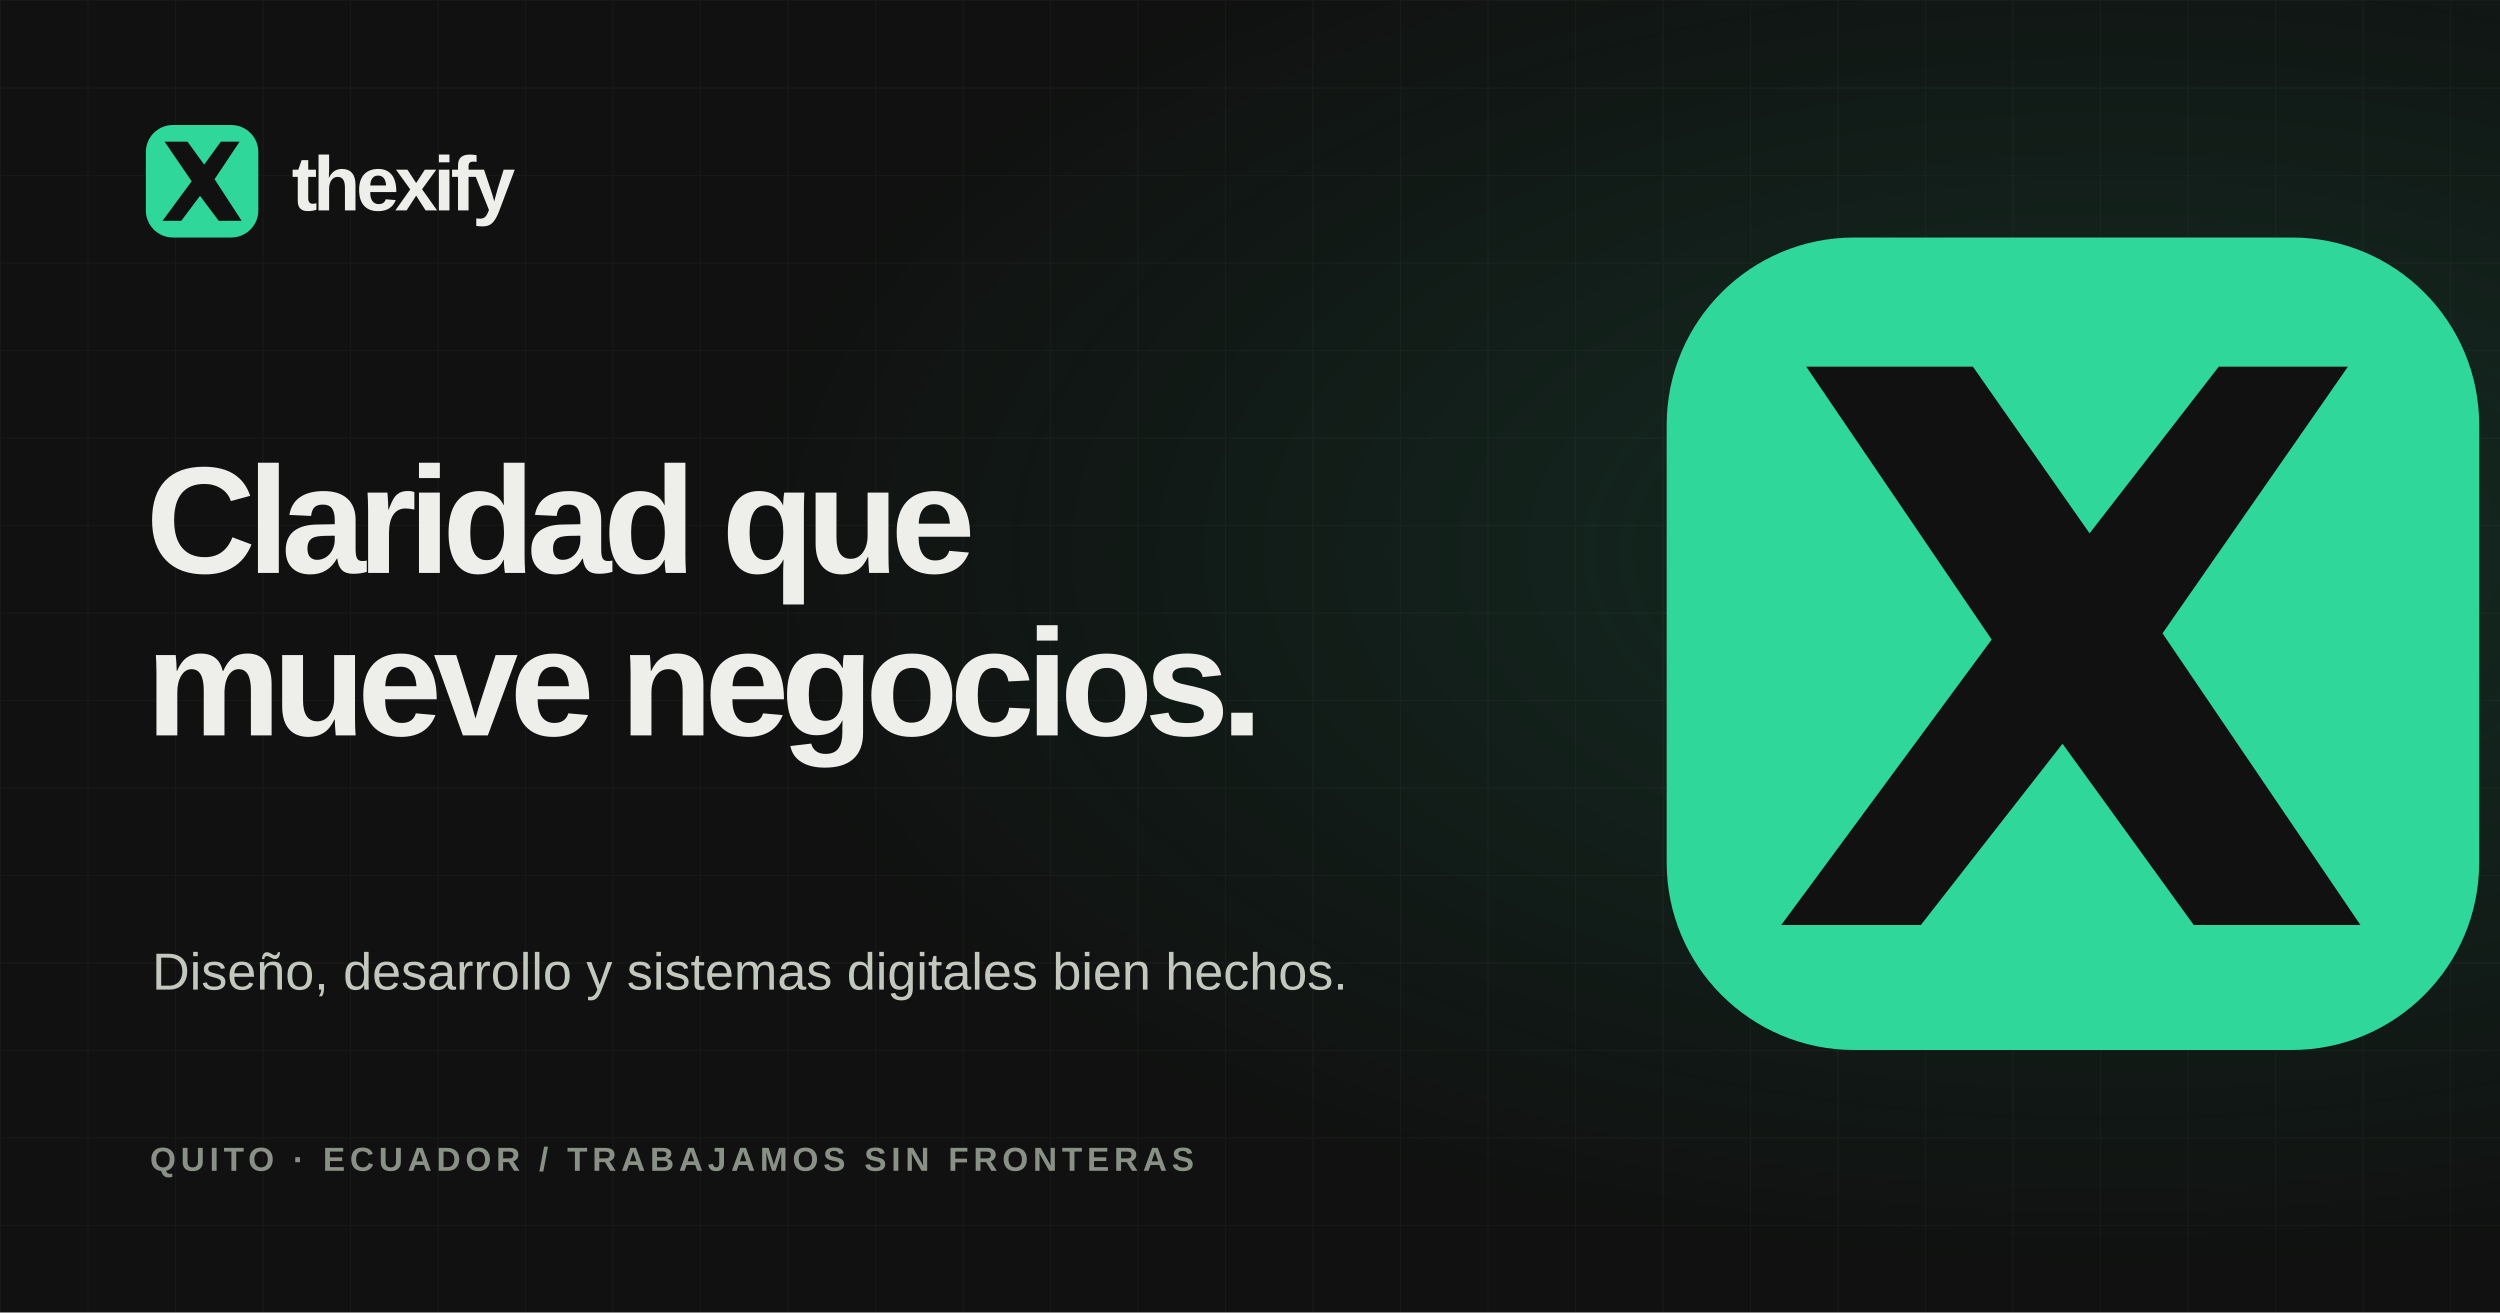
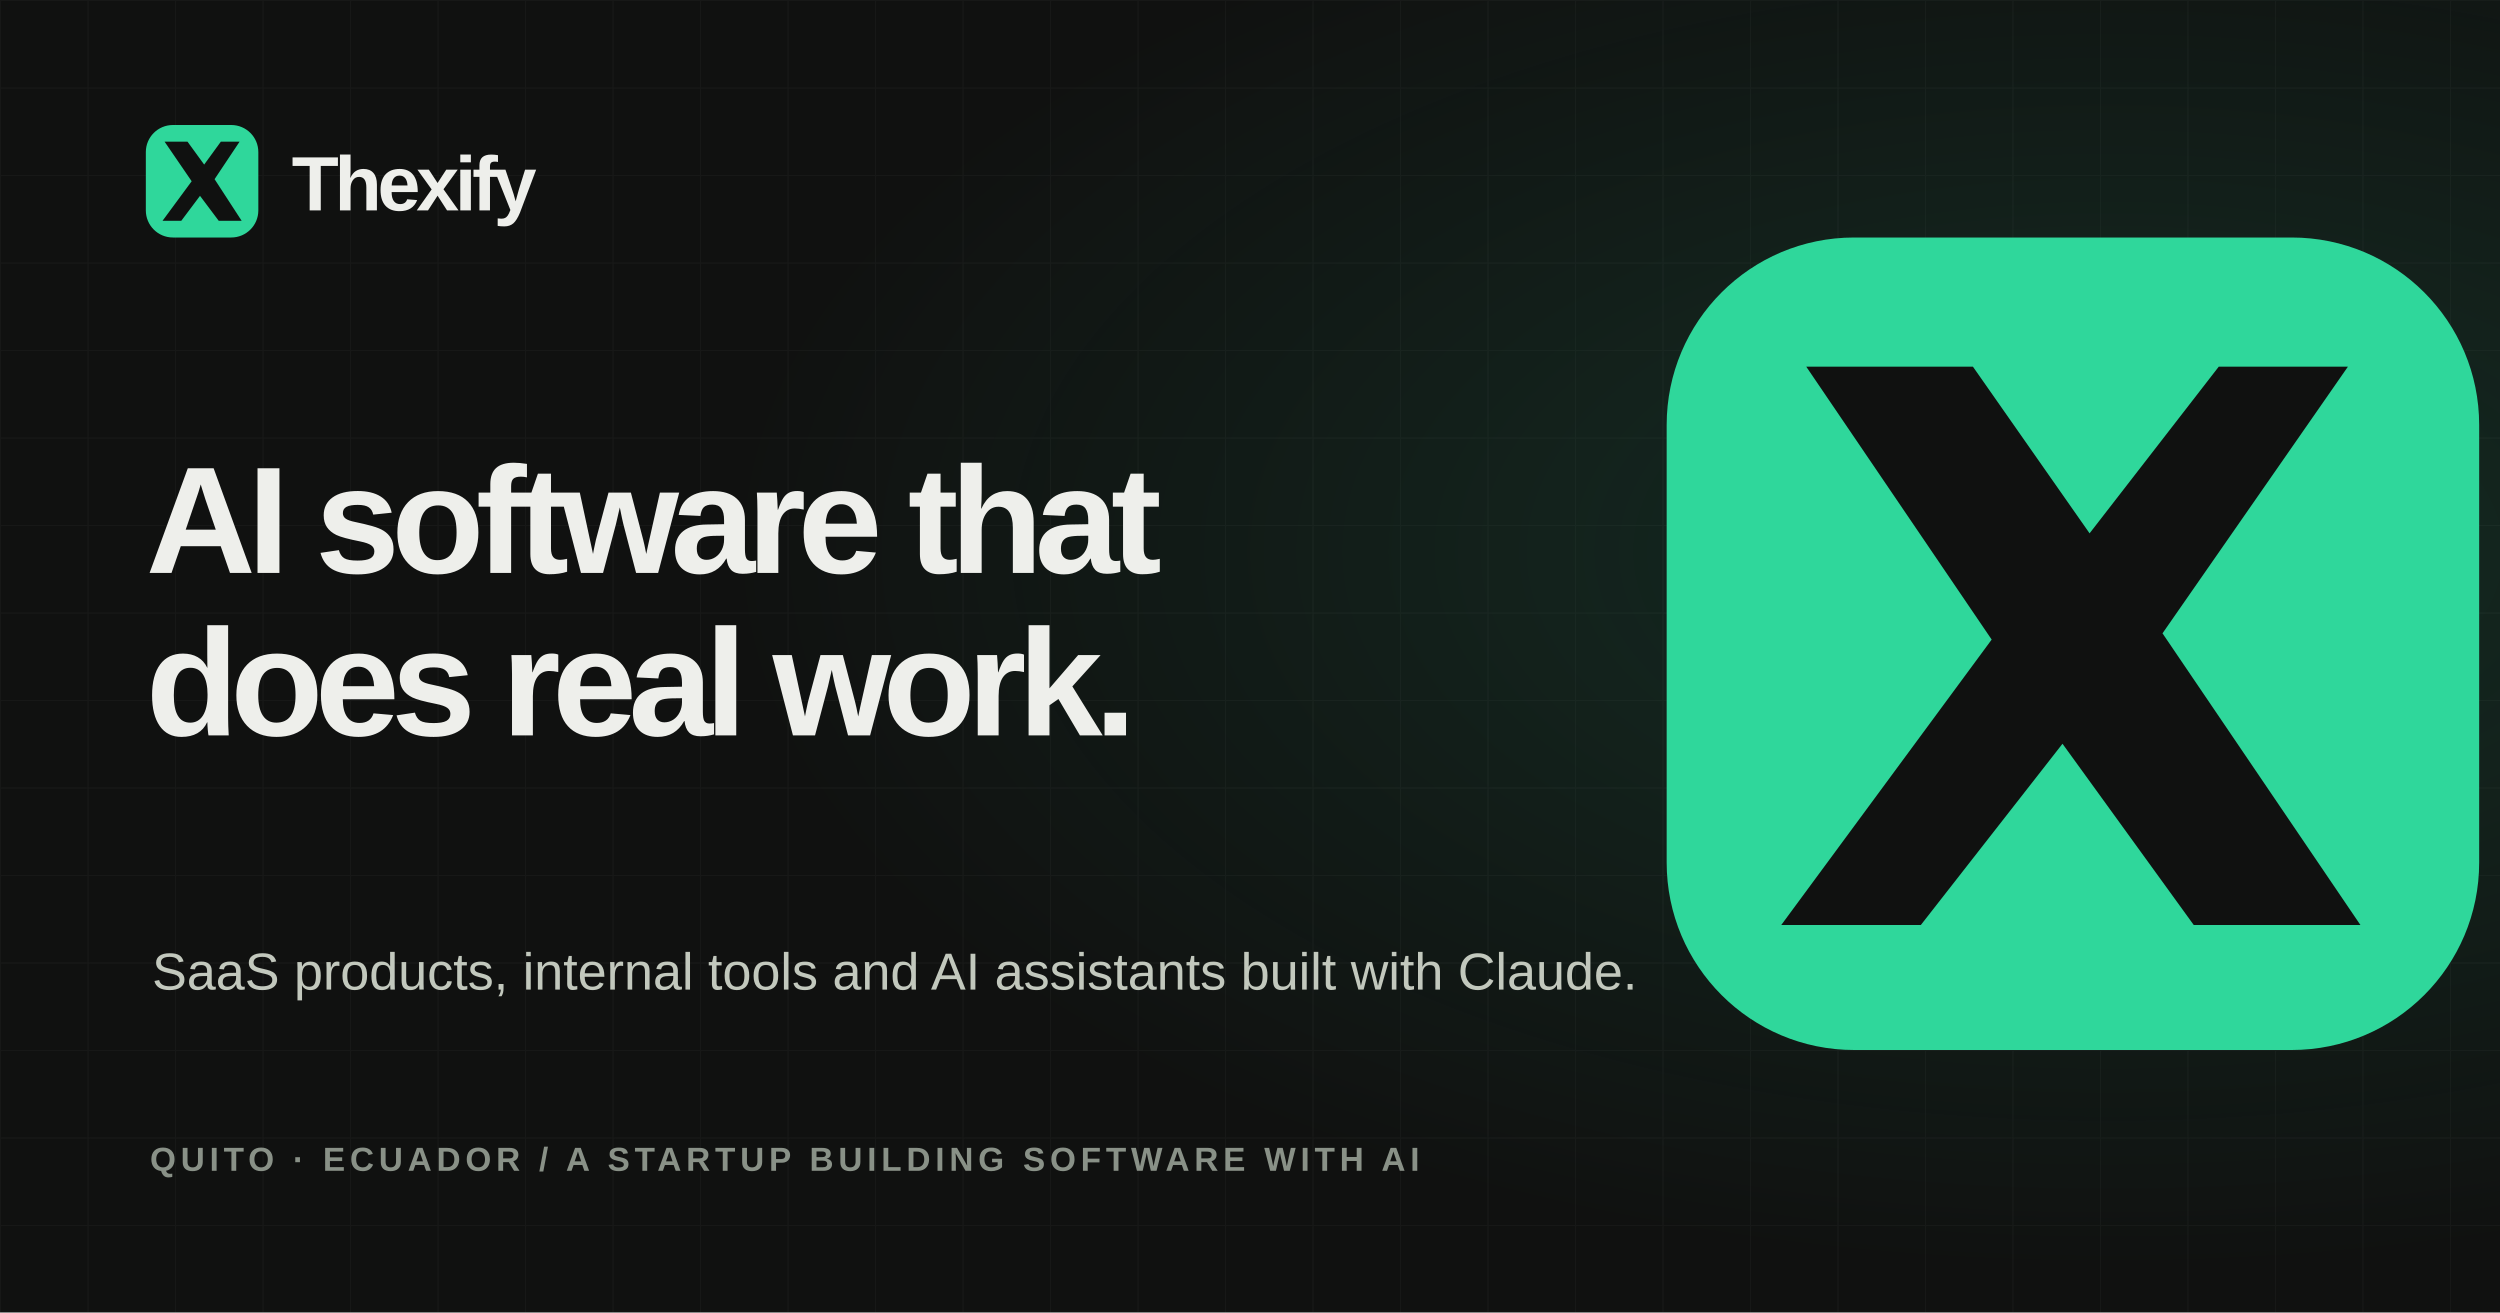
<svg xmlns="http://www.w3.org/2000/svg" viewBox="0 0 1200 630">
  <defs>
    <pattern id="g" width="42" height="42" patternUnits="userSpaceOnUse">
      <path d="M42 0H0V42" fill="none" stroke="#EEEFEB" stroke-opacity=".035" />
    </pattern>
    <radialGradient id="r" cx="84%" cy="42%" r="55%">
      <stop stop-color="#2FD79B" stop-opacity=".14" />
      <stop offset="1" stop-color="#2FD79B" stop-opacity="0" />
    </radialGradient>
  </defs>
  <rect width="1200" height="630" fill="#101110" />
  <rect width="1200" height="630" fill="url(#g)" />
  <rect width="1200" height="630" fill="url(#r)" />
  <g transform="translate(70 60)">
    <rect width="54" height="54" rx="13" fill="#2FD79B" />
    <path d="M9 8h11l8 11 8-11h9L33 26l13 20H35L26 34 17 46H8l14-19L9 8Z" fill="#101110" />
-     <text x="70" y="41" fill="#EEEFEB" font-family="Manrope,Arial,sans-serif" font-size="37" font-weight="750" letter-spacing="-2">thexify</text>
+     <text x="70" y="41" fill="#EEEFEB" font-family="Manrope,Arial,sans-serif" font-size="37" font-weight="750" letter-spacing="-2">Thexify</text>
  </g>
  <text x="70" y="275" fill="#EEEFEB" font-family="Manrope,Arial,sans-serif" font-size="73" font-weight="720" letter-spacing="-4">
-     <tspan x="70">Claridad que</tspan>
-     <tspan x="70" dy="78">mueve negocios.</tspan>
+     <tspan x="70">AI software that</tspan>
+     <tspan x="70" dy="78">does real work.</tspan>
  </text>
-   <text x="73" y="475" fill="#C2C8BD" font-family="Manrope,Arial,sans-serif" font-size="25">Diseño, desarrollo y sistemas digitales bien hechos.</text>
-   <text x="72" y="562" fill="#899187" font-family="Manrope,Arial,sans-serif" font-size="16" font-weight="700" letter-spacing="2.3">QUITO · ECUADOR / TRABAJAMOS SIN FRONTERAS</text>
+   <text x="73" y="475" fill="#C2C8BD" font-family="Manrope,Arial,sans-serif" font-size="25">SaaS products, internal tools and AI assistants built with Claude.</text>
+   <text x="72" y="562" fill="#899187" font-family="Manrope,Arial,sans-serif" font-size="16" font-weight="700" letter-spacing="2.3">QUITO · ECUADOR / A STARTUP BUILDING SOFTWARE WITH AI</text>
  <g transform="translate(800 114)">
    <rect width="390" height="390" rx="90" fill="#2FD79B" />
    <path d="M67 62h80l56 80 62-80h62l-89 128 95 140h-80l-63-87-68 87H55l101-137L67 62Z" fill="#101110" />
  </g>
</svg>
